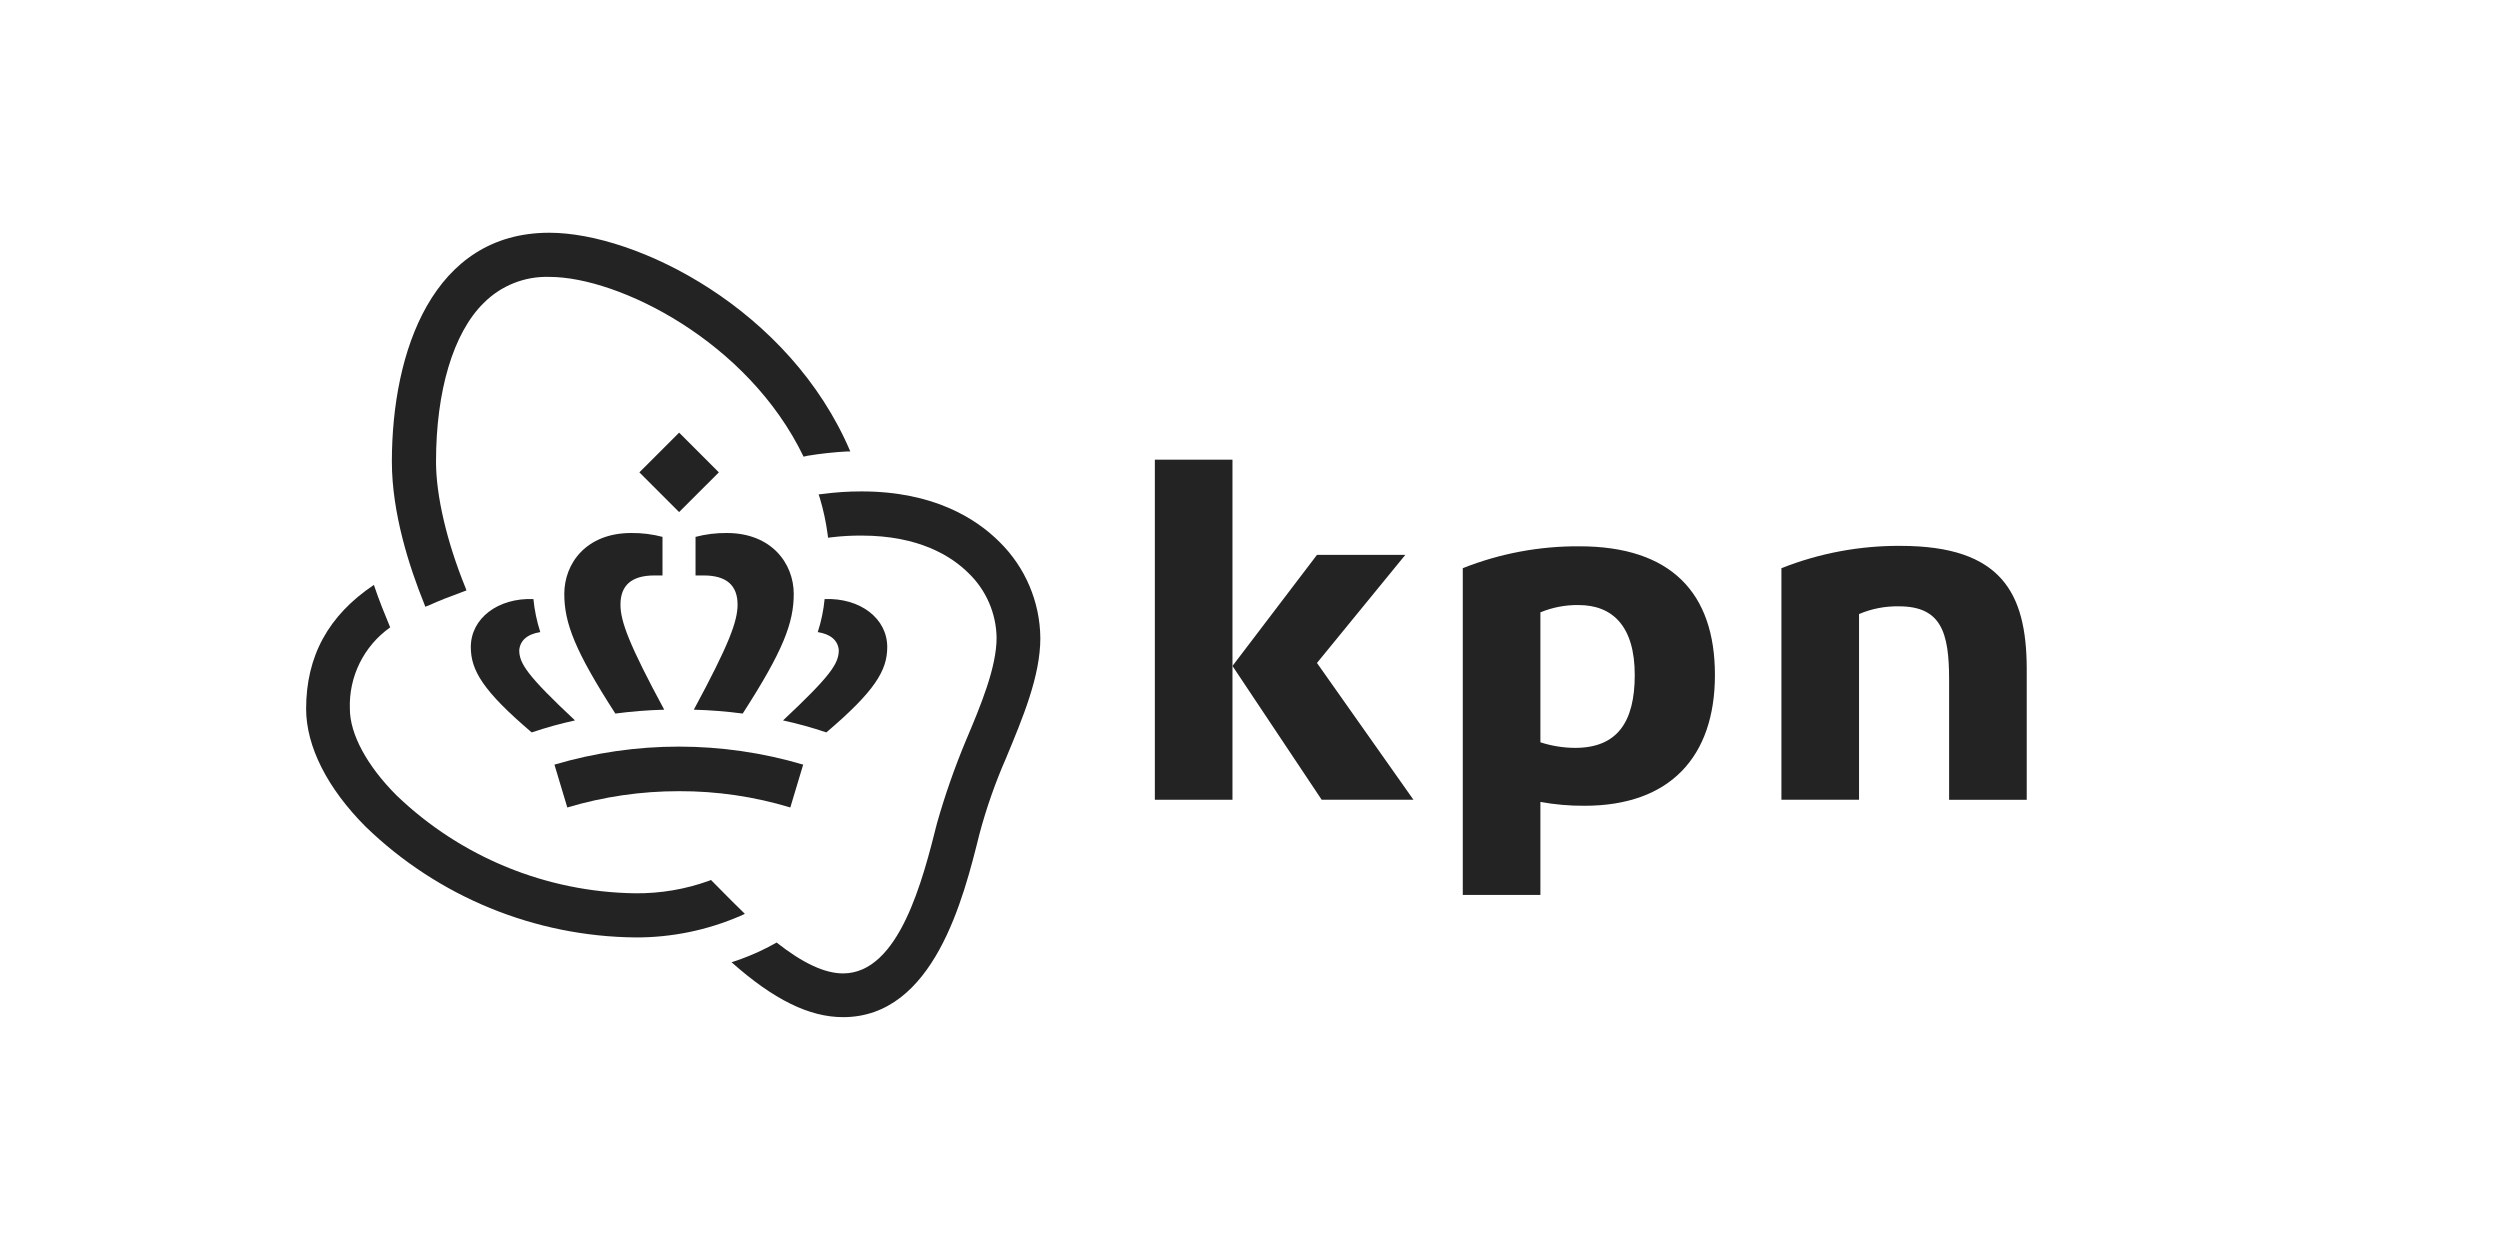
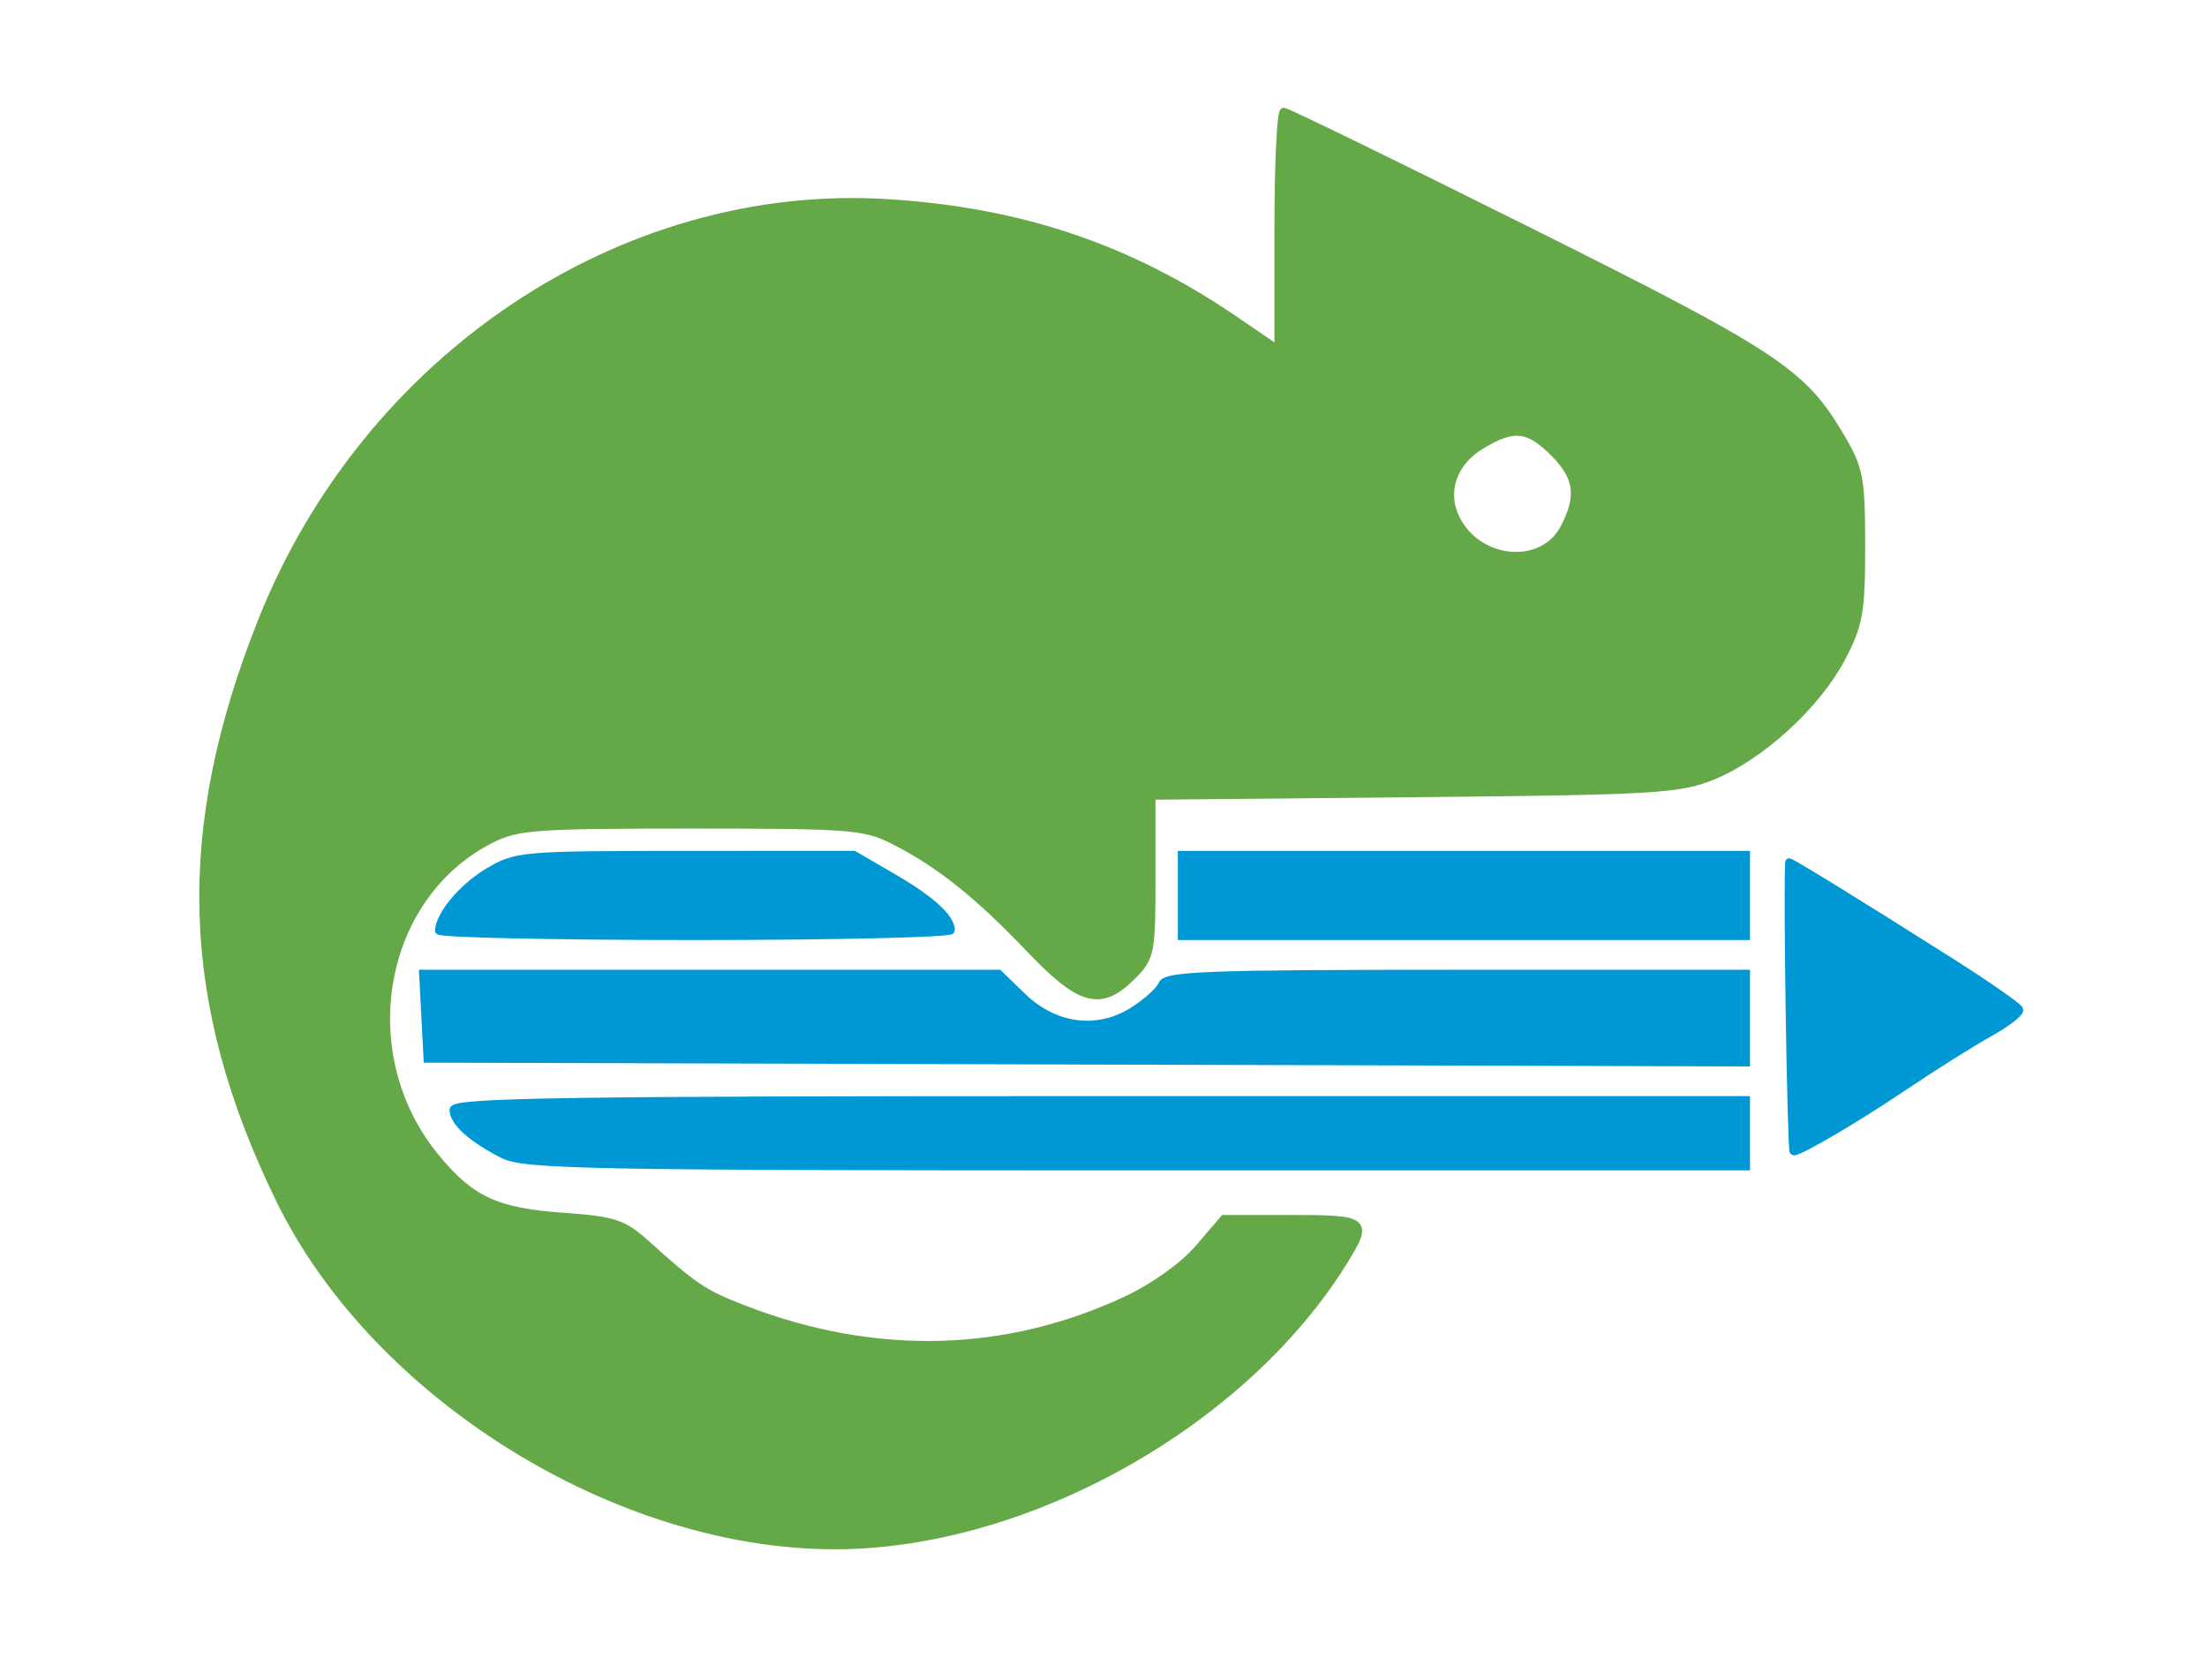
- <svg xmlns="http://www.w3.org/2000/svg" viewBox="0 0 280 140">
-   <path d="M111.955,60.706c-2.594-2.594-7.349-5.668-15.466-5.668a32.352,32.352,0,0,0-4.371.288l-.433.048.144.432a25.965,25.965,0,0,1,.865,4.035l.048.384.384-.048a26.841,26.841,0,0,1,3.363-.192c6.436,0,10.087,2.306,12.008,4.227a10.264,10.264,0,0,1,3.122,7.2c0,3.314-1.729,7.493-3.458,11.576a82.545,82.545,0,0,0-3.219,9.222c-1.585,6.293-4.226,16.812-10.519,16.812-2.065,0-4.515-1.153-7.445-3.459a26.332,26.332,0,0,1-5.043,2.21c4.707,4.179,8.694,6.148,12.488,6.148,10.183,0,13.5-13.353,15.275-20.51a59.322,59.322,0,0,1,2.978-8.5c1.873-4.515,3.842-9.174,3.842-13.449A15.3,15.3,0,0,0,111.955,60.706Z" fill="#232323" />
-   <path d="M90,51.147l.432-.1a40.584,40.584,0,0,1,4.371-.48h.433c-6.773-15.947-23.921-24.5-33.719-24.5-13.017,0-17.628,13.257-17.628,25.649,0,5.764,1.969,11.817,3.6,15.851l.144.385.384-.144c1.153-.529,2.4-1.009,3.843-1.538l.384-.144-.144-.384c-2.065-5.091-3.266-10.231-3.266-14.026,0-7.925,1.921-14.409,5.332-17.772a9.916,9.916,0,0,1,7.4-2.93C69.254,31.021,83.76,38.178,90,51.147Z" fill="#232323" />
-   <path d="M79.821,98.748l-.192-.192-.24.1a23.713,23.713,0,0,1-8.262,1.393A39.373,39.373,0,0,1,44.421,89.093c-3.314-3.314-5.236-6.869-5.236-9.7A10.7,10.7,0,0,1,43.7,70.264c-.576-1.393-1.248-3.026-1.825-4.755-5.091,3.41-7.589,7.973-7.589,13.881,0,4.179,2.354,8.887,6.677,13.209a44.026,44.026,0,0,0,30.212,12.393,29.234,29.234,0,0,0,11.72-2.4l.529-.24-.385-.384C81.887,100.861,80.83,99.756,79.821,98.748Z" fill="#232323" />
-   <path d="M212.872,61.138a35.579,35.579,0,0,0-13.353,2.5V89.573h8.694v-20.8a10.907,10.907,0,0,1,4.467-.864c4.707,0,5.62,2.882,5.62,8.165v13.5h8.694V74.779C226.946,66.47,224.208,61.138,212.872,61.138Z" fill="#232323" />
-   <rect x="129.343" y="51.483" width="8.694" height="38.09" fill="#232323" />
-   <polygon points="148.028 89.573 158.307 89.573 147.5 74.251 157.394 62.147 147.5 62.147 138.037 74.587 148.028 89.573" fill="#232323" />
-   <path d="M176.8,67.766c3.794,0,6.292,2.354,6.292,7.83,0,5.283-1.969,8.165-6.677,8.165a12.678,12.678,0,0,1-3.89-.624V68.583A10.773,10.773,0,0,1,176.8,67.766Zm-12.969-4.13v36.6h8.694V89.814a26.206,26.206,0,0,0,4.947.432c9.559,0,14.6-5.476,14.6-14.65,0-9.222-4.947-14.41-15.178-14.41A34.789,34.789,0,0,0,163.831,63.636Z" fill="#232323" />
-   <path d="M74.2,64.452V60.129a13.227,13.227,0,0,0-3.506-.432c-5.044,0-7.493,3.41-7.493,6.821,0,3.266,1.2,6.388,5.716,13.4a52.841,52.841,0,0,1,5.475-.433c-3.938-7.3-4.9-9.894-4.9-11.768,0-2.161,1.249-3.266,3.8-3.266Z" fill="#232323" />
-   <path d="M60.512,70.793a17.462,17.462,0,0,1-.769-3.7c-3.986-.144-7.012,2.161-7.012,5.38,0,2.593,1.345,4.9,6.82,9.558A44.7,44.7,0,0,1,64.4,80.687c-5.38-5.043-6.245-6.388-6.245-7.877C58.254,71.753,59.023,71.033,60.512,70.793Z" fill="#232323" />
-   <path d="M77.9,64.452V60.129a13.232,13.232,0,0,1,3.506-.432c5,0,7.493,3.41,7.493,6.821,0,3.266-1.2,6.388-5.716,13.4a52.841,52.841,0,0,0-5.475-.433c3.938-7.3,4.9-9.894,4.9-11.768,0-2.161-1.249-3.266-3.794-3.266Z" fill="#232323" />
-   <path d="M91.589,70.793a17.338,17.338,0,0,0,.769-3.7c3.987-.144,7.013,2.161,7.013,5.38,0,2.593-1.345,4.9-6.821,9.558A44.684,44.684,0,0,0,87.7,80.687c5.379-5.043,6.244-6.388,6.244-7.877C93.847,71.753,93.078,71.033,91.589,70.793Z" fill="#232323" />
-   <path d="M76.075,88.613a42.421,42.421,0,0,1,12.44,1.825l1.441-4.8a49.084,49.084,0,0,0-27.859,0l1.441,4.8A43.51,43.51,0,0,1,76.075,88.613Z" fill="#232323" />
-   <rect x="72.915" y="49.758" width="6.293" height="6.293" transform="translate(-15.133 69.272) rotate(-44.996)" fill="#232323" />
+ <svg xmlns="http://www.w3.org/2000/svg" version="1.0" width="297pt" height="226pt" viewBox="0 0 297 226" style="" preserveAspectRatio="xMidYMid meet">
+   <g fill="#65A847FF" stroke="#65A847FF">
+     <path d="M 172.000 31.008 L 172.000 47.015 166.206 43.060 C 151.967 33.341 137.383 28.422 119.477 27.299 C 83.807 25.062 49.377 48.033 35.240 83.500 C 23.976 111.761 24.683 134.896 37.623 161.421 C 50.485 187.786 83.021 208.035 112.440 207.985 C 138.135 207.941 167.343 191.598 180.886 169.685 C 184.245 164.249 183.937 164.000 173.846 164.000 L 164.692 164.000 161.288 167.977 C 159.294 170.307 155.321 173.159 151.692 174.867 C 135.416 182.525 117.745 182.967 100.123 176.157 C 94.714 174.067 93.427 173.209 87.000 167.404 C 83.888 164.594 82.653 164.184 75.867 163.708 C 66.764 163.069 63.347 161.480 58.593 155.679 C 47.296 141.892 50.981 120.662 66.001 112.999 C 69.585 111.171 71.896 111.000 93.000 111.000 C 114.577 111.000 116.354 111.139 120.290 113.133 C 126.334 116.196 131.641 120.421 138.537 127.661 C 145.413 134.882 148.121 135.607 152.364 131.364 C 154.887 128.840 155.000 128.263 155.000 117.922 L 155.000 107.117 190.250 106.780 C 222.541 106.471 225.912 106.277 230.403 104.471 C 236.867 101.873 244.458 94.952 247.805 88.608 C 250.209 84.048 250.499 82.427 250.499 73.500 C 250.500 64.381 250.257 63.086 247.738 58.802 C 242.583 50.032 239.062 47.711 205.500 30.964 C 187.900 22.182 173.163 14.998 172.750 14.998 C 172.338 14.999 172.000 22.203 172.000 31.008 M 209.077 60.923 C 212.350 64.196 212.707 66.731 210.498 71.005 C 207.571 76.665 198.672 75.765 195.828 69.521 C 194.236 66.029 195.618 62.203 199.277 59.973 C 203.662 57.299 205.645 57.491 209.077 60.923 " />
+   </g>
+   <g fill="#0098D4FF" stroke="#0098D4FF">
+     <path d="M 57.200 136.750 L 57.500 142.500 146.250 142.755 L 235.000 143.011 235.000 137.005 L 235.000 131.000 195.969 131.000 C 162.434 131.000 156.857 131.208 156.369 132.480 C 156.057 133.294 154.241 134.924 152.334 136.102 C 147.587 139.036 141.890 138.255 137.581 134.079 L 134.405 131.000 95.652 131.000 L 56.900 131.000 57.200 136.750 " />
+   </g>
+   <g fill="#0098D4FF" stroke="#0098D4FF">
+     <path d="M 61.000 149.345 C 61.000 151.006 63.488 153.246 67.700 155.379 C 70.574 156.834 79.287 157.000 152.950 157.000 L 235.000 157.000 235.000 152.500 L 235.000 148.000 148.000 148.000 C 75.789 148.000 61.000 148.229 61.000 149.345 " />
+   </g>
+   <g fill="#0098D4FF" stroke="#0098D4FF">
+     <path d="M 159.000 120.500 L 159.000 126.000 197.000 126.000 L 235.000 126.000 235.000 120.500 L 235.000 115.000 197.000 115.000 L 159.000 115.000 159.000 120.500 " />
+   </g>
+   <g fill="#0098D4FF" stroke="#0098D4FF">
+     <path d="M 65.610 117.365 C 62.169 119.448 59.138 123.083 59.035 125.250 C 59.016 125.663 74.525 126.000 93.500 126.000 C 112.475 126.000 128.000 125.636 128.000 125.191 C 128.000 123.498 125.313 121.045 120.206 118.077 L 114.912 115.000 92.206 115.005 C 70.133 115.010 69.392 115.076 65.610 117.365 " />
+   </g>
+   <g fill="#0098D4FF" stroke="#0098D4FF">
+     <path d="M 240.791 135.499 C 240.951 146.225 241.193 155.000 241.330 155.000 C 242.255 155.000 249.681 150.643 256.000 146.392 C 260.125 143.617 265.421 140.281 267.768 138.978 C 270.116 137.676 271.916 136.273 271.768 135.859 C 271.621 135.446 267.450 132.540 262.500 129.402 C 250.655 121.892 241.102 116.000 240.768 115.999 C 240.621 115.998 240.631 124.773 240.791 135.499 " />
+   </g>
</svg>
